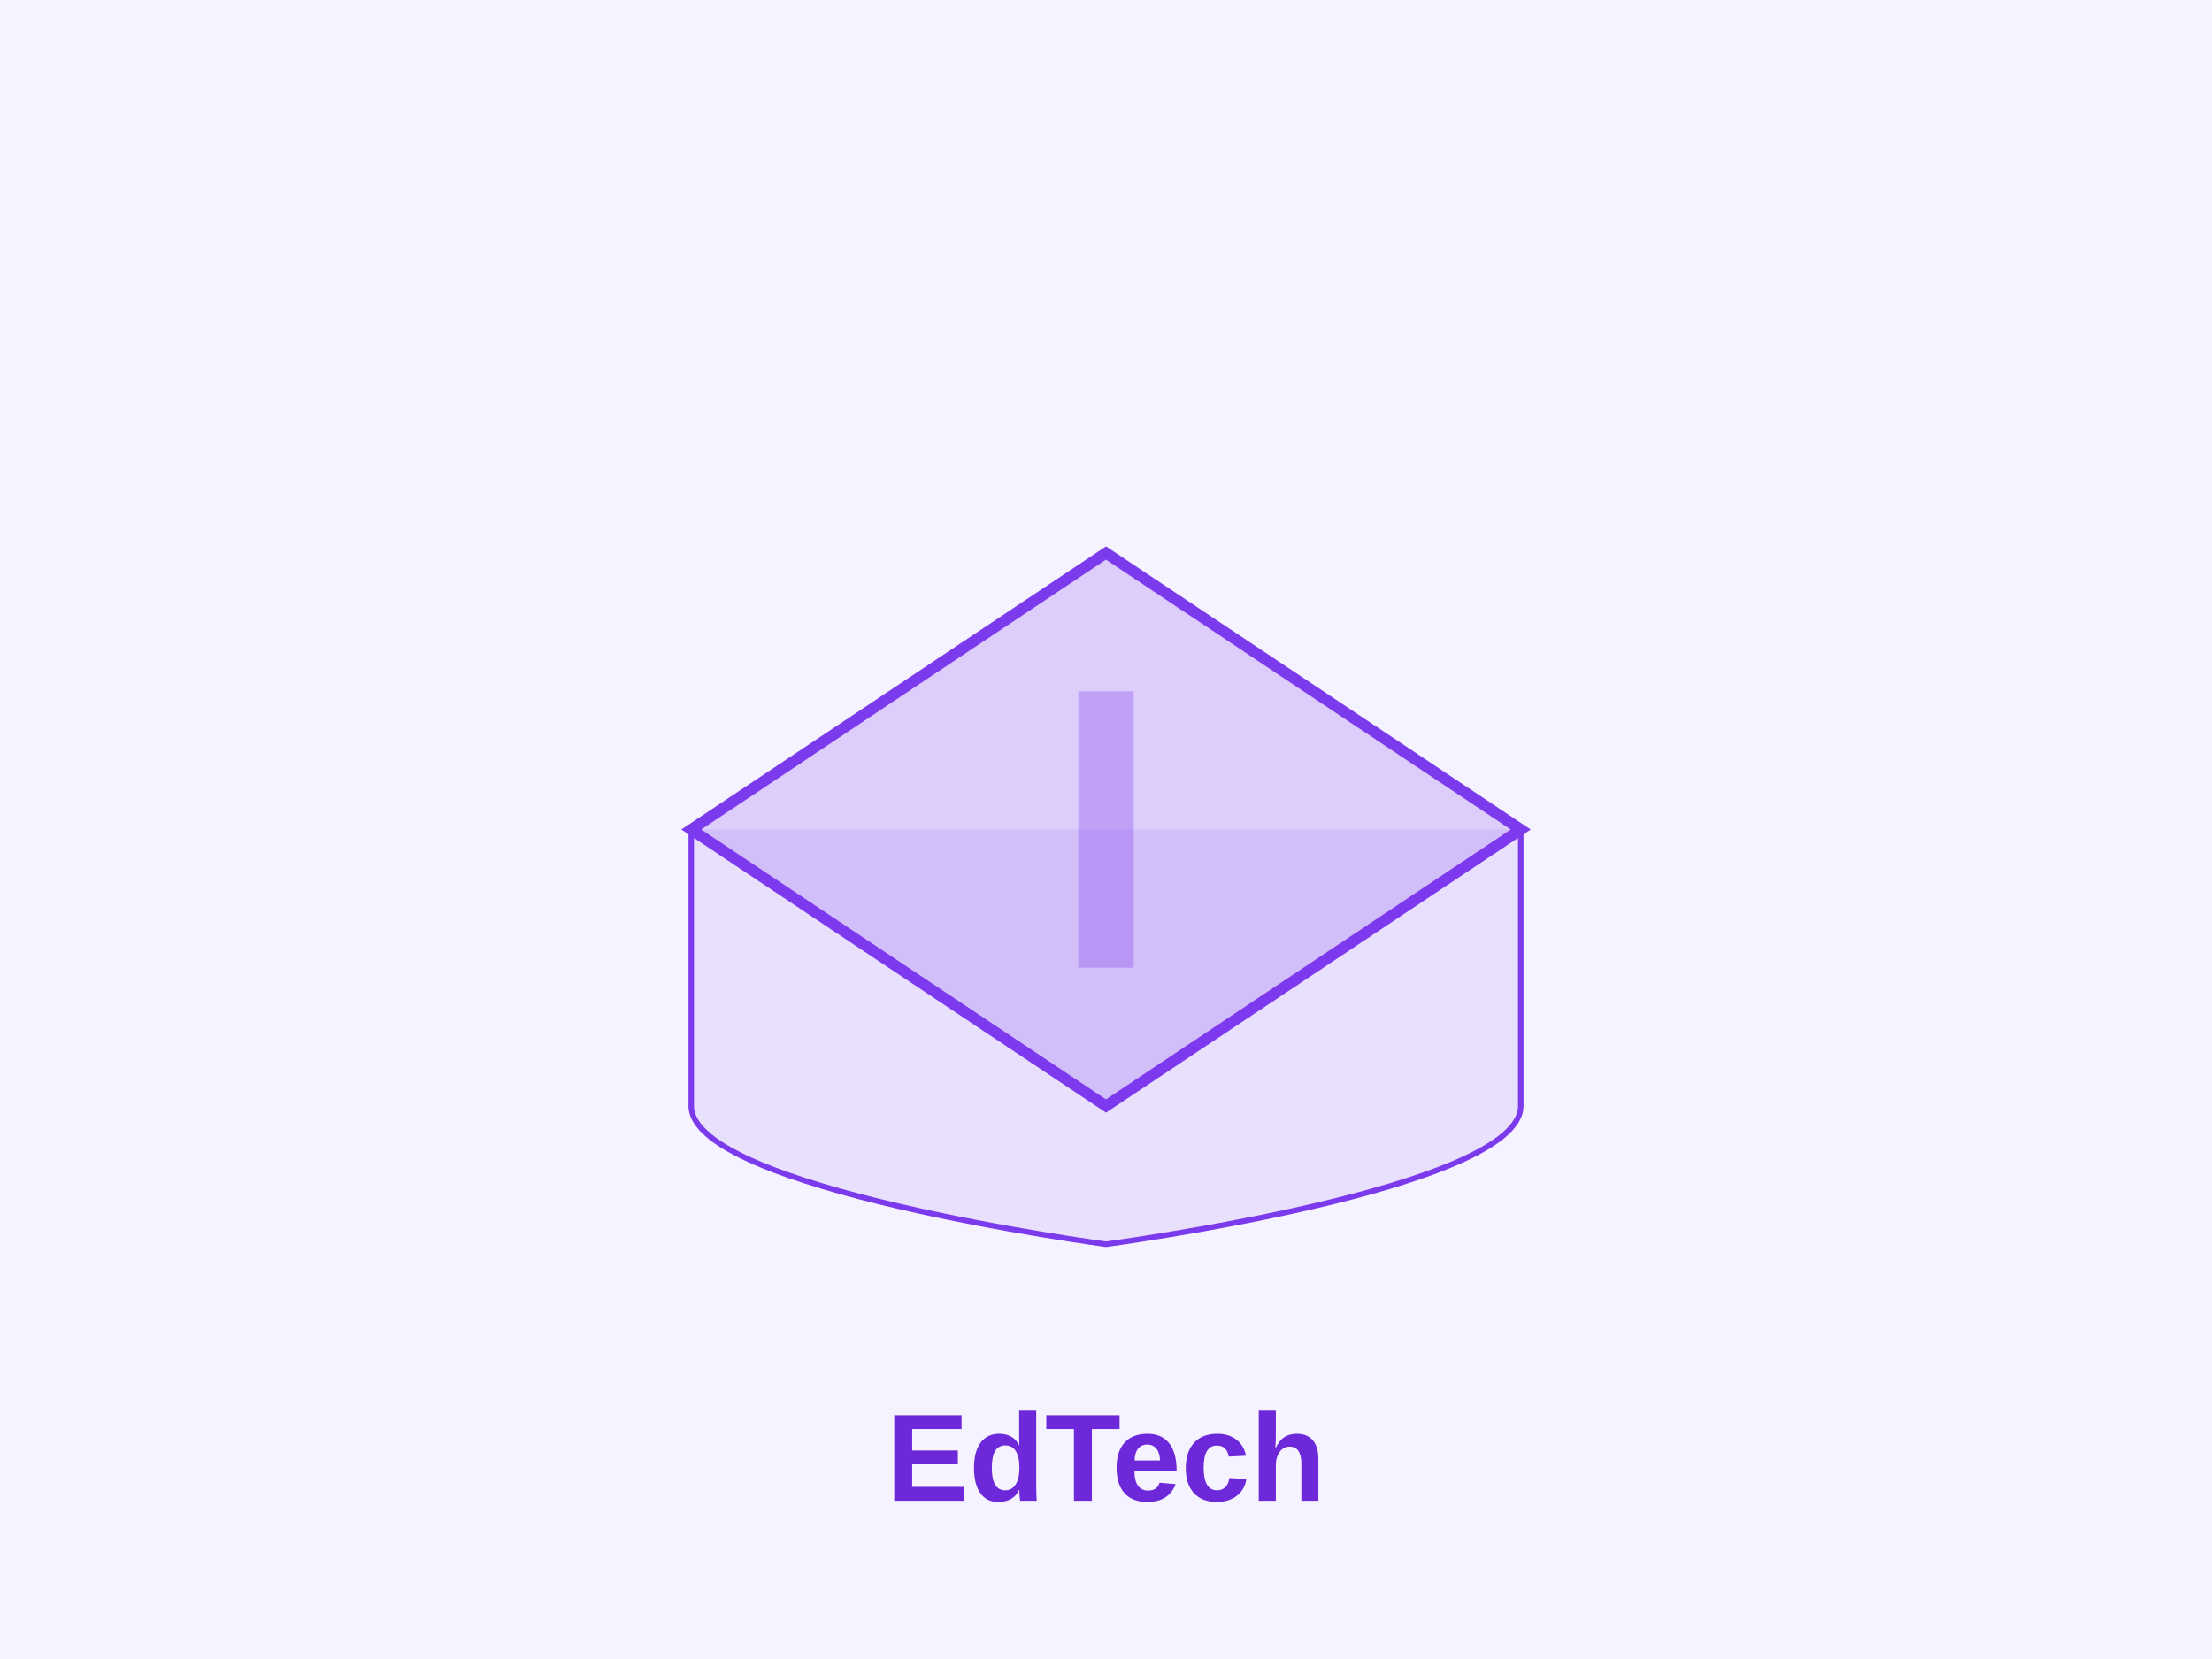
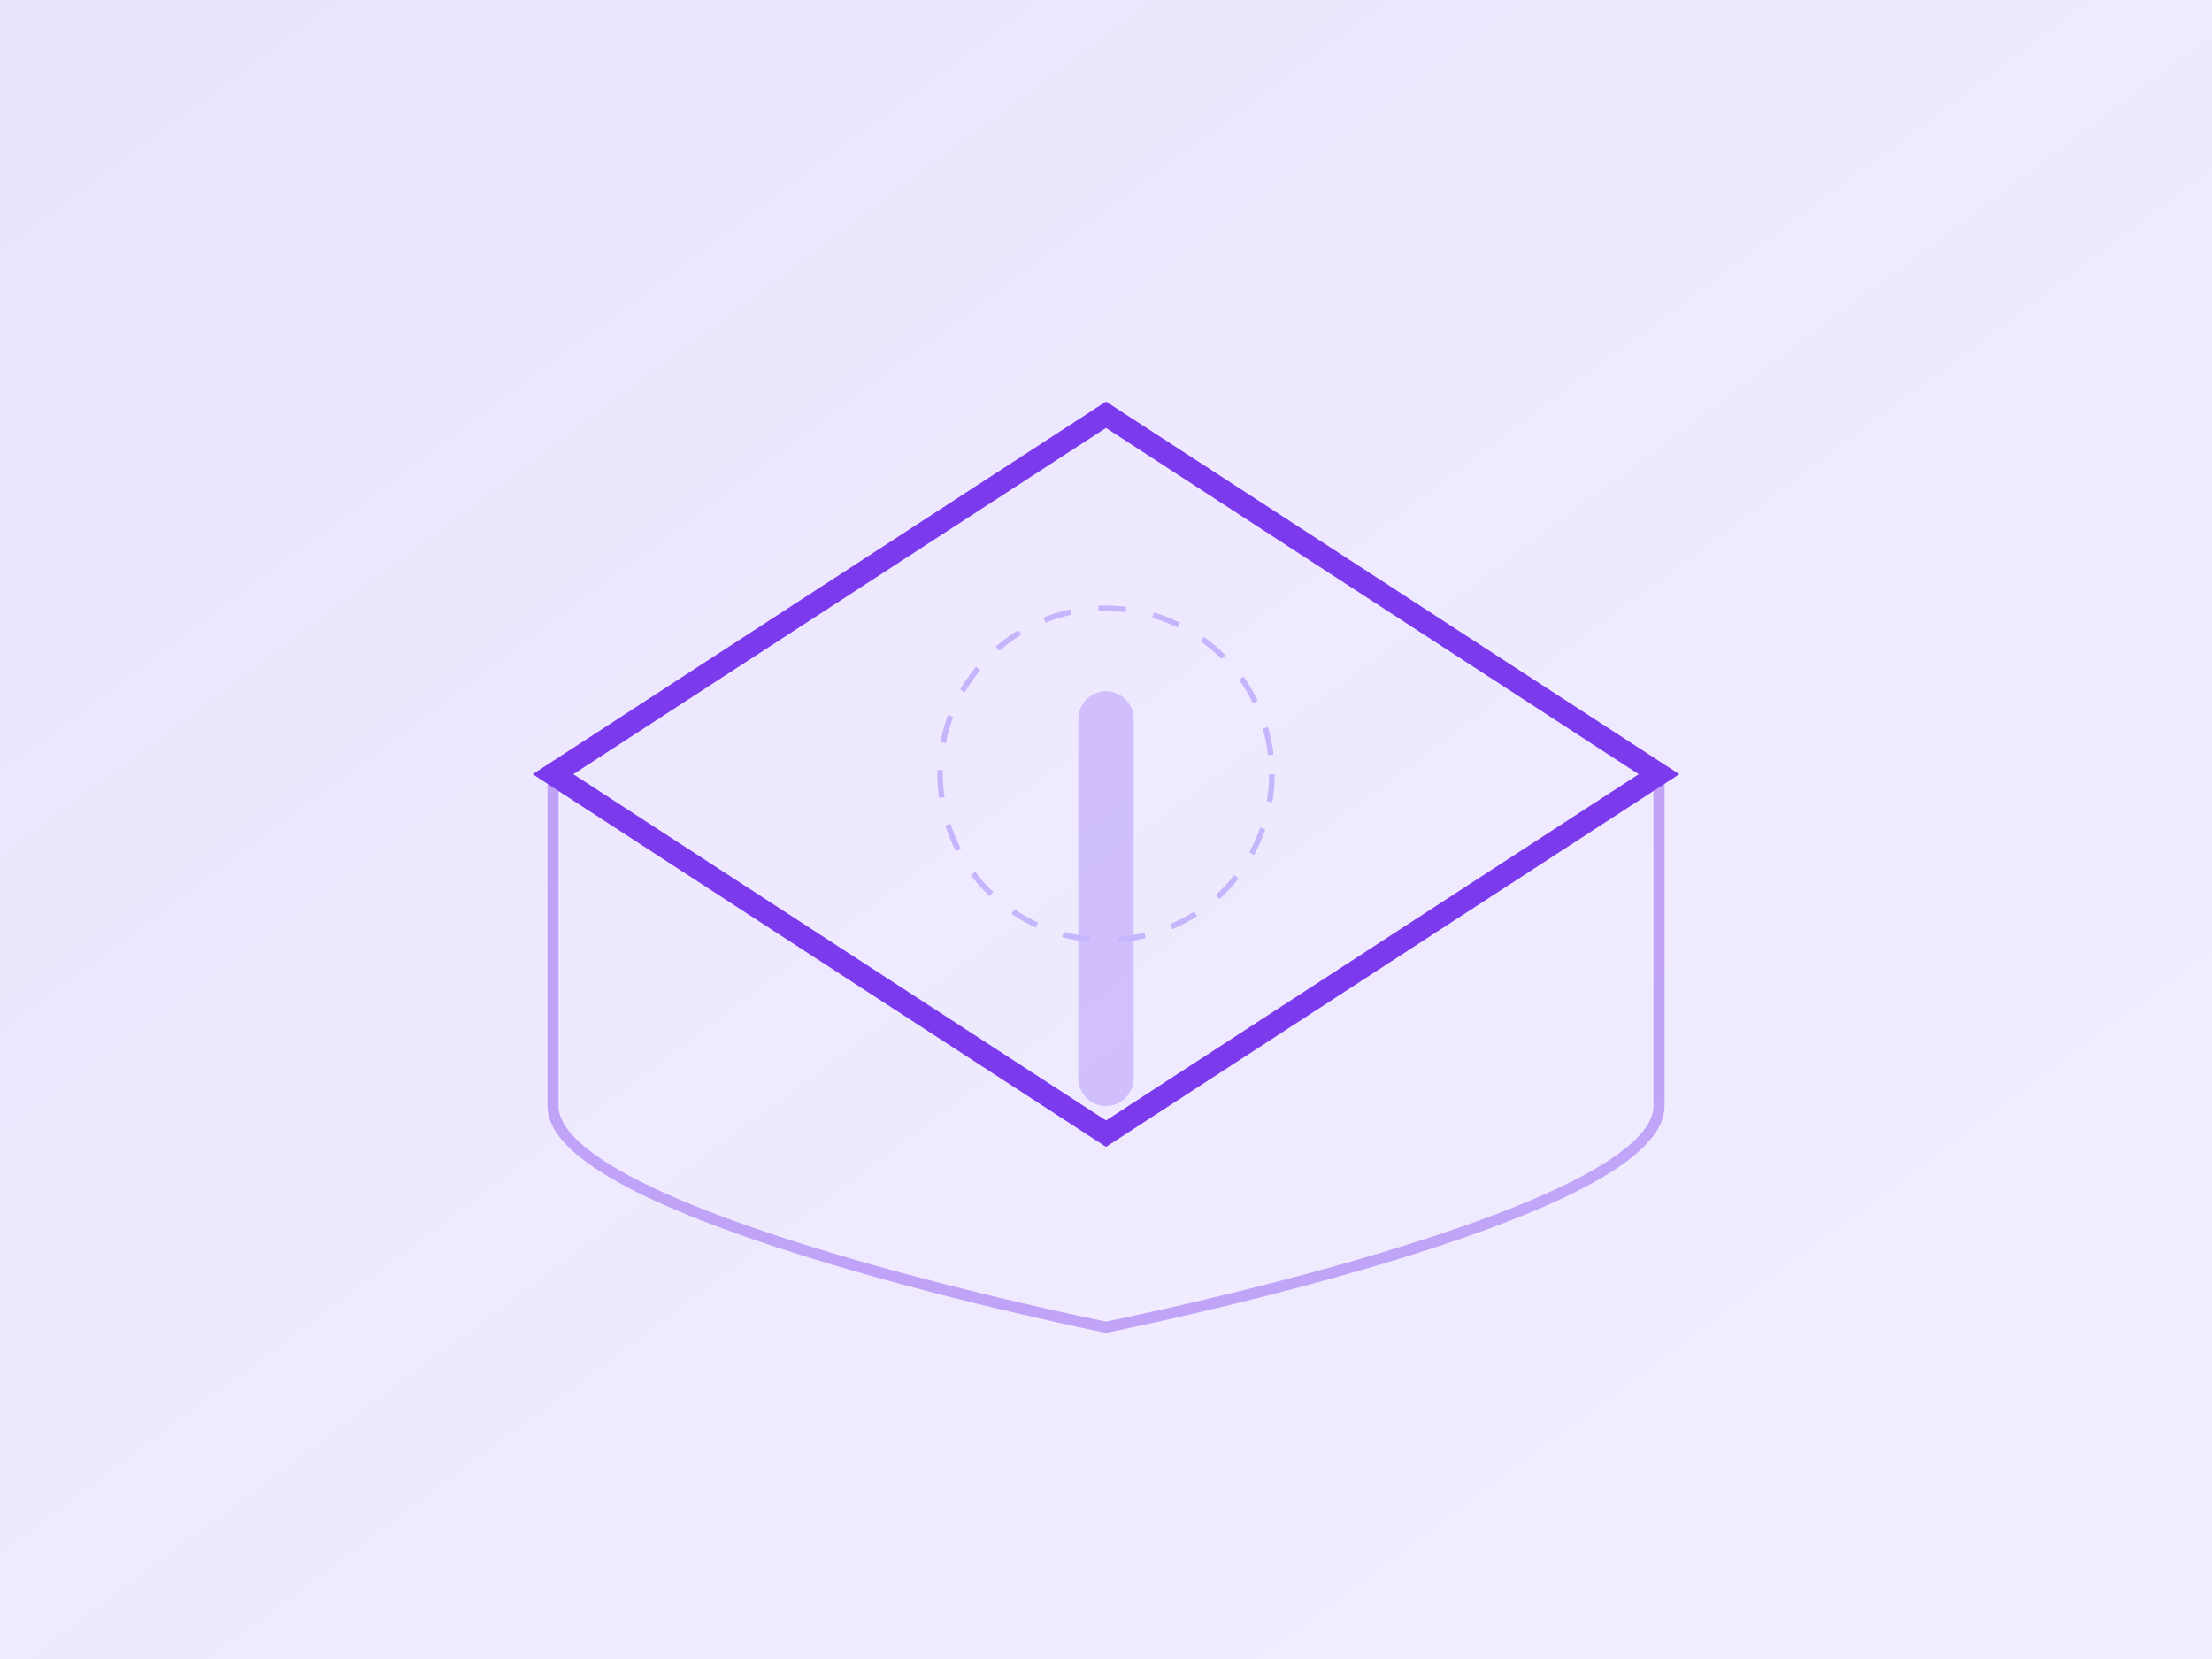
- <svg xmlns="http://www.w3.org/2000/svg" width="800" height="600">
-   <rect width="100%" height="100%" fill="#F5F3FF" />
-   <path d="M250 300 L400 200 L550 300 L400 400 Z" fill="#7C3AED" fill-opacity="0.2" stroke="#7C3AED" stroke-width="4" />
-   <path d="M550 300 L550 400 C550 430 400 450 400 450 C400 450 250 430 250 400 L250 300" fill="#7C3AED" fill-opacity="0.1" stroke="#7C3AED" stroke-width="2" />
-   <rect x="390" y="250" width="20" height="100" fill="#7C3AED" opacity="0.3" />
-   <text x="50%" y="530" dominant-baseline="middle" text-anchor="middle" font-family="Arial, sans-serif" font-weight="bold" font-size="45" fill="#6D28D9">EdTech</text>
+ <svg xmlns="http://www.w3.org/2000/svg" width="800" height="600" viewBox="0 0 800 600">
+   <rect width="800" height="600" fill="#F5F3FF" />
+   <defs>
+     <linearGradient id="grad-edu" x1="0%" y1="0%" x2="100%" y2="100%">
+       <stop offset="0%" style="stop-color:#8B5CF6;stop-opacity:0.1" />
+       <stop offset="100%" style="stop-color:#A78BFA;stop-opacity:0.05" />
+     </linearGradient>
+   </defs>
+   <rect width="800" height="600" fill="url(#grad-edu)" />
+   <path d="M400 150 L200 280 L400 410 L600 280 Z" fill="none" stroke="#7C3AED" stroke-width="8" />
+   <path d="M600 280 L600 400 C600 440 400 480 400 480 C400 480 200 440 200 400 L200 280" fill="none" stroke="#7C3AED" stroke-width="4" stroke-opacity="0.4" />
+   <rect x="390" y="250" width="20" height="150" rx="10" fill="#8B5CF6" fill-opacity="0.3" />
+   <circle cx="400" cy="280" r="60" fill="none" stroke="#C4B5FD" stroke-width="2" stroke-dasharray="10 10" />
</svg>
